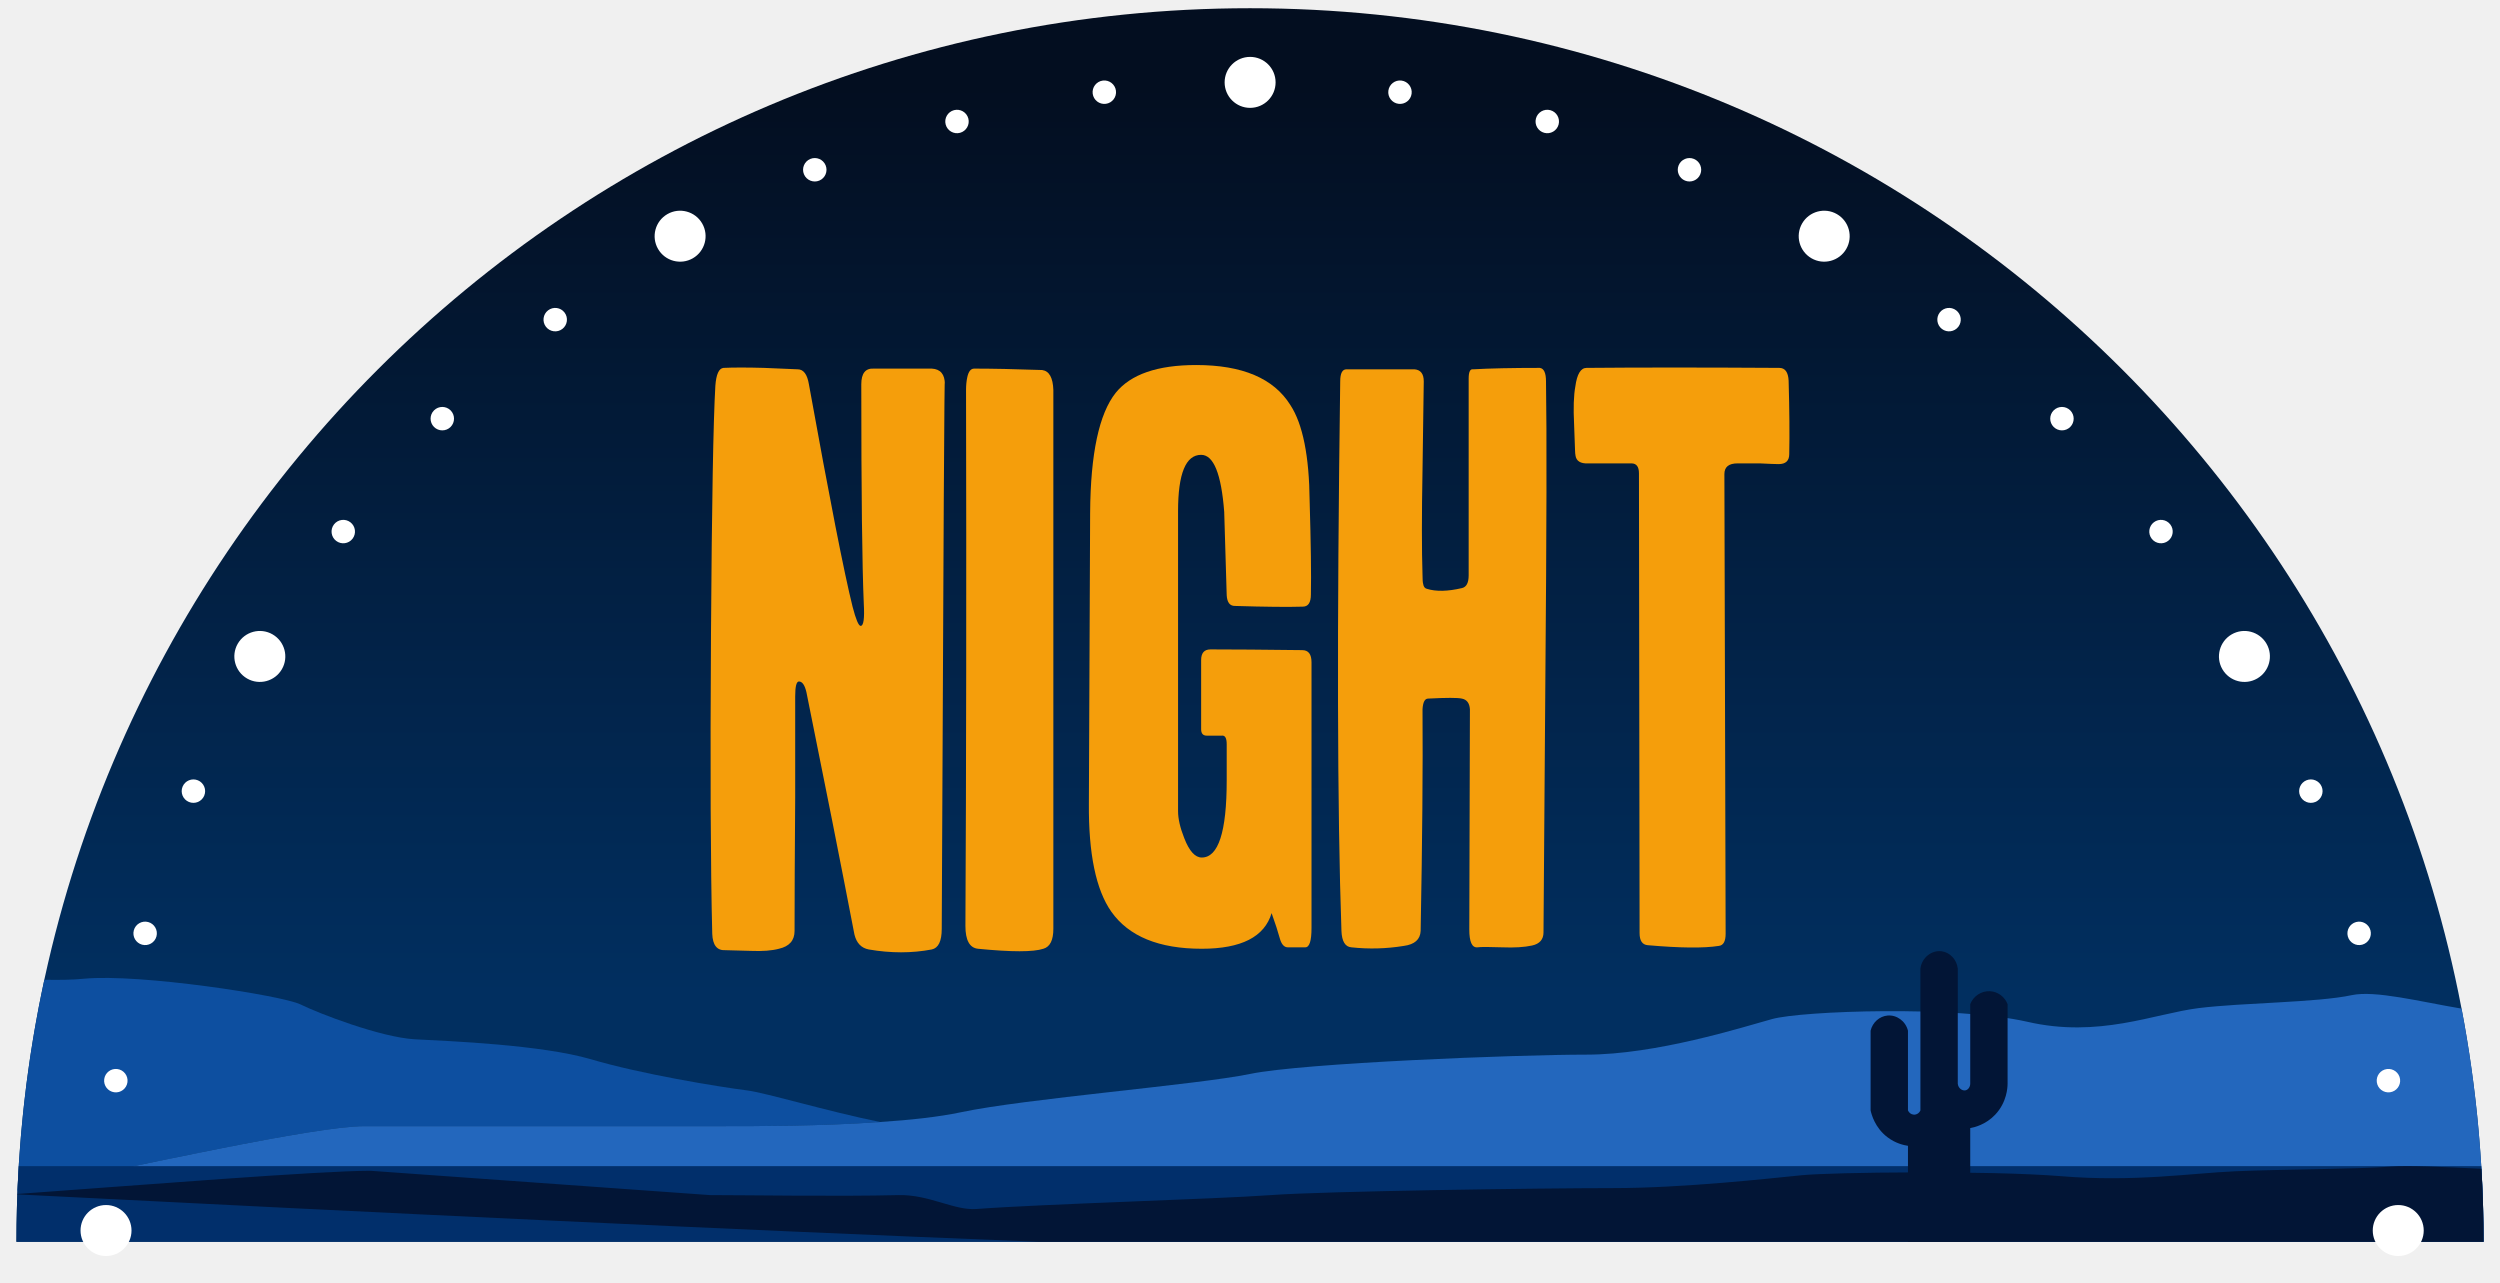
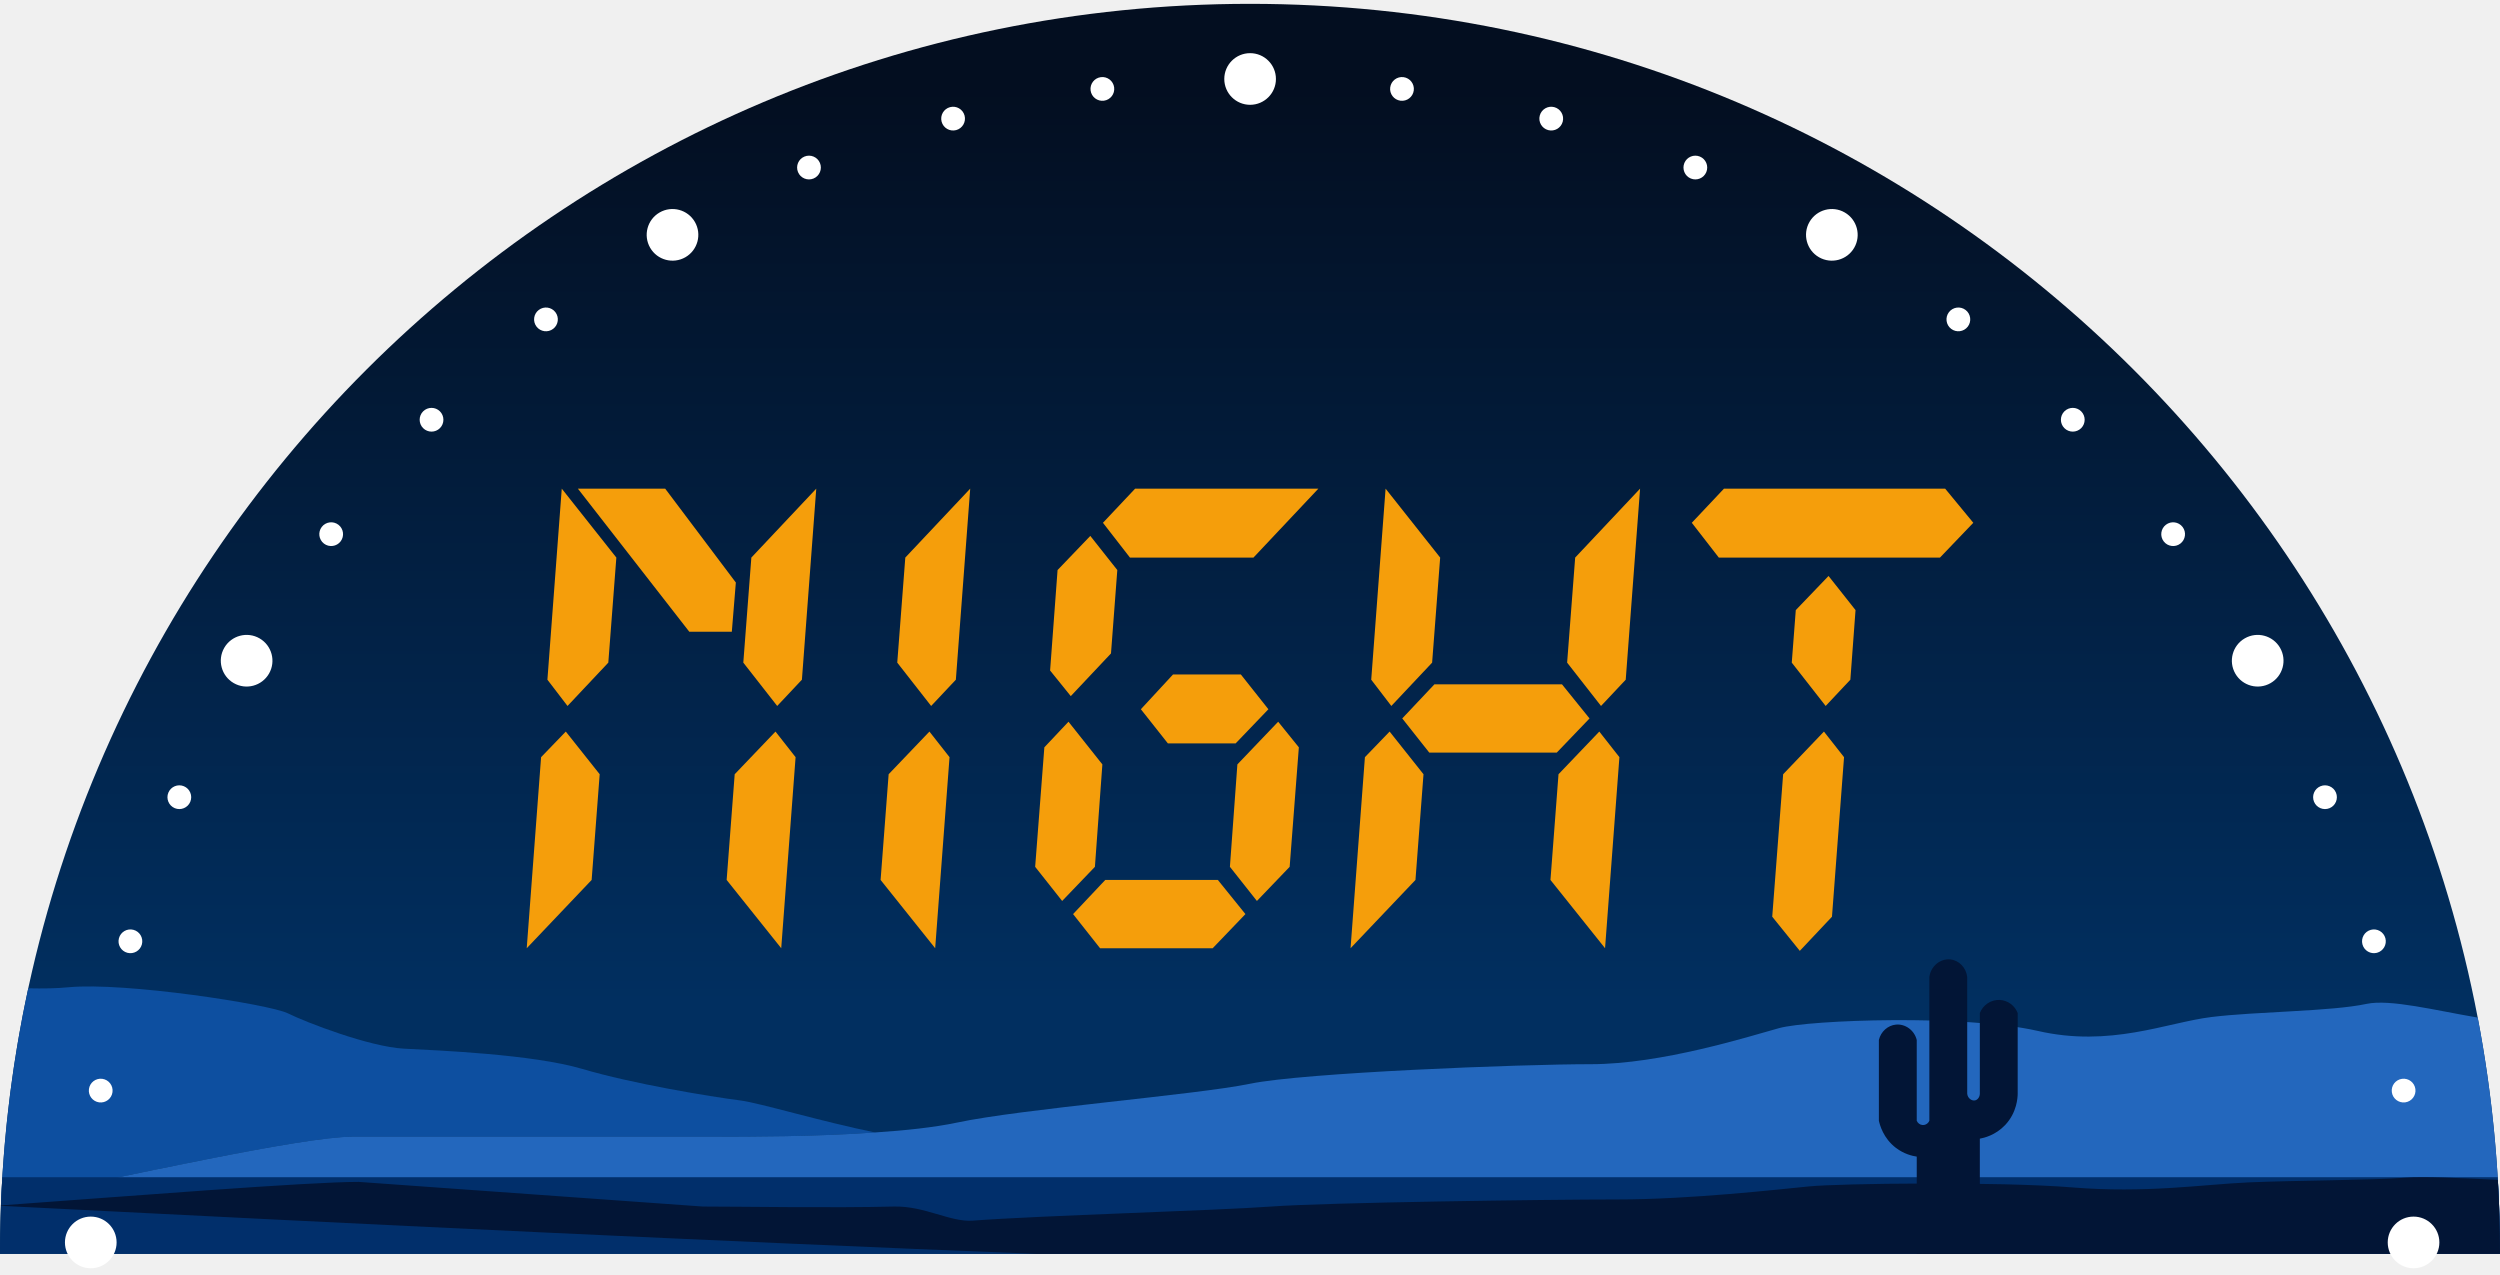
- <svg xmlns="http://www.w3.org/2000/svg" width="304" height="156" viewBox="0 0 304 156" fill="none">
-   <path fill-rule="evenodd" clip-rule="evenodd" d="M302 151C302 68.157 234.843 1 152 1C69.158 1 2 68.157 2 151H302Z" fill="url(#paint0_linear_678_3459)" />
-   <path fill-rule="evenodd" clip-rule="evenodd" d="M5.391 119.138C7.186 119.176 8.811 119.151 10.211 119.013C16.979 118.372 34.279 121.041 36.535 122.135C38.791 123.255 46.302 126.138 50.43 126.377C54.58 126.592 65.859 127.045 71.859 128.806C77.881 130.595 87.287 132.142 90.851 132.596C93.152 132.889 100.572 135.131 107.024 136.439C99.919 136.946 92.046 136.946 87.761 136.946H44.317C38.241 136.946 17.105 141.708 2.129 144.729C2.489 135.985 3.597 127.434 5.391 119.138Z" fill="#0D4FA0" />
-   <path fill-rule="evenodd" clip-rule="evenodd" d="M2.13 144.726C17.107 141.705 38.24 136.943 44.315 136.943H87.759C92.045 136.943 99.917 136.943 107.023 136.436C110.676 136.197 114.127 135.822 116.789 135.262C124.684 133.581 145.548 131.927 152 130.592C158.451 129.257 184.459 128.244 192.917 128.244C201.376 128.244 211.819 124.934 215.474 123.921C219.128 122.906 237.759 122.266 246.489 124.241C255.218 126.269 261.984 123.253 267.354 122.586C272.722 121.919 281.744 121.919 285.963 121.012C288.802 120.401 294.205 121.785 299.326 122.65C301.082 131.83 302.001 141.307 302.001 151H132.295C92.331 149.587 49.264 147.571 2.125 144.841C2.127 144.802 2.129 144.764 2.13 144.726Z" fill="#2367BD" />
-   <path fill-rule="evenodd" clip-rule="evenodd" d="M2.278 141.8H301.723C301.907 144.843 302 147.911 302 151H2C2 147.911 2.094 144.843 2.278 141.8Z" fill="#012F6B" />
-   <path fill-rule="evenodd" clip-rule="evenodd" d="M2.111 145.186C17.342 144.092 38.853 142.366 45.035 142.366L86.344 145.324C90.702 145.324 102.04 145.507 109.265 145.324C112.981 145.237 116.027 147.218 118.733 147.015C126.761 146.406 147.979 145.807 154.54 145.324C161.1 144.841 187.547 144.473 196.149 144.473C204.75 144.473 215.37 143.275 219.086 142.908C222.802 142.541 241.748 142.309 250.625 143.024C259.502 143.758 266.383 142.667 271.843 142.425C277.302 142.183 286.477 142.183 290.766 141.855C292.742 141.704 297.128 141.891 301.742 142.124C301.913 145.061 302 148.02 302 151H126.291C87.902 149.487 46.763 147.507 2.109 145.238C2.11 145.221 2.11 145.203 2.111 145.186Z" fill="#021536" />
-   <path d="M114.895 46.728C114.844 43.724 114.718 65.795 114.516 112.942C114.516 114.444 114.111 115.282 113.302 115.455C110.876 115.917 108.323 115.917 105.643 115.455C104.733 115.282 104.152 114.675 103.899 113.635C102.231 104.968 100.284 95.146 98.06 84.168C97.858 83.302 97.554 82.868 97.15 82.868C96.847 82.868 96.695 83.475 96.695 84.688V96.995C96.644 103.928 96.619 109.33 96.619 113.202C96.619 114.357 95.987 115.079 94.723 115.368C93.864 115.599 92.726 115.686 91.311 115.628C89.491 115.57 88.454 115.542 88.202 115.542C87.191 115.599 86.66 114.935 86.609 113.548C86.407 105.459 86.356 93.268 86.457 76.975C86.559 61.202 86.736 51.177 86.988 46.902C87.089 45.515 87.418 44.793 87.974 44.735C89.187 44.677 90.831 44.677 92.903 44.735C95.431 44.85 96.796 44.908 96.998 44.908C97.706 44.908 98.161 45.515 98.363 46.728C100.891 60.71 102.66 69.724 103.672 73.768C104.076 75.328 104.405 76.108 104.657 76.108C105.011 76.108 105.138 75.213 105.037 73.422C104.834 68.742 104.733 59.844 104.733 46.728C104.733 45.399 105.239 44.764 106.25 44.822H113.302C114.364 44.879 114.895 45.515 114.895 46.728Z" fill="#F59E0B" />
-   <path d="M128.088 112.942C128.088 114.328 127.683 115.137 126.874 115.368C125.661 115.773 123.007 115.773 118.912 115.368C117.901 115.253 117.395 114.328 117.395 112.595C117.496 93.066 117.522 71.342 117.471 47.422C117.471 46.844 117.522 46.324 117.623 45.862C117.774 45.168 118.052 44.822 118.457 44.822C120.631 44.822 123.386 44.879 126.723 44.995C127.582 45.11 128.037 45.919 128.088 47.422V112.942Z" fill="#F59E0B" />
-   <path d="M159.48 112.855C159.48 114.415 159.228 115.195 158.722 115.195H156.599C156.144 115.195 155.815 114.819 155.613 114.068C155.411 113.317 155.082 112.306 154.627 111.035C153.768 113.924 150.937 115.368 146.134 115.368C140.927 115.368 137.261 113.866 135.138 110.862C133.268 108.204 132.358 103.813 132.408 97.688L132.56 62.328C132.61 55.164 133.647 50.31 135.669 47.768C137.489 45.515 140.75 44.388 145.451 44.388C151.063 44.388 154.88 46.006 156.902 49.242C158.419 51.553 159.202 55.453 159.253 60.942C159.405 66.084 159.455 69.868 159.405 72.295C159.405 73.277 159.076 73.768 158.419 73.768C156.649 73.826 153.894 73.797 150.153 73.682C149.546 73.682 149.218 73.248 149.167 72.382C149.066 68.973 148.965 65.593 148.864 62.242C148.51 57.619 147.575 55.308 146.058 55.308C144.188 55.308 143.252 57.59 143.252 62.155V98.642C143.252 99.566 143.505 100.664 144.011 101.935C144.617 103.495 145.325 104.275 146.134 104.275C148.156 104.275 149.167 101.155 149.167 94.915V90.495C149.167 89.744 148.965 89.397 148.561 89.455H146.741C146.286 89.455 146.058 89.195 146.058 88.675V80.268C146.058 79.402 146.437 78.968 147.196 78.968C149.875 78.968 153.591 78.997 158.343 79.055C159.101 79.055 159.48 79.546 159.48 80.528V112.855Z" fill="#F59E0B" />
-   <path d="M187.994 46.382C188.095 52.448 188.069 64.437 187.918 82.348C187.766 101.415 187.69 111.757 187.69 113.375C187.69 114.242 187.223 114.776 186.287 114.978C185.352 115.18 184.151 115.253 182.685 115.195C181.068 115.137 180.056 115.137 179.652 115.195C178.995 115.253 178.666 114.53 178.666 113.028L178.742 86.248C178.691 85.497 178.363 85.064 177.756 84.948C177.251 84.833 175.886 84.833 173.661 84.948C173.257 84.948 173.029 85.382 172.979 86.248C173.029 93.355 172.953 102.339 172.751 113.202C172.701 114.242 172.018 114.848 170.704 115.022C168.58 115.368 166.457 115.426 164.334 115.195C163.575 115.137 163.171 114.473 163.12 113.202C162.615 98.699 162.564 76.426 162.969 46.382C162.969 45.399 163.222 44.908 163.727 44.908H171.993C172.751 44.966 173.13 45.457 173.13 46.382C173.13 46.324 173.08 49.906 172.979 57.128C172.878 62.617 172.878 66.893 172.979 69.955C172.979 70.475 173.004 70.822 173.055 70.995C173.105 71.342 173.257 71.544 173.51 71.602C174.622 71.948 176.037 71.919 177.756 71.515C178.312 71.399 178.59 70.879 178.59 69.955V46.035C178.59 45.226 178.767 44.85 179.121 44.908C181.194 44.793 183.899 44.735 187.235 44.735C187.741 44.793 187.994 45.342 187.994 46.382Z" fill="#F59E0B" />
-   <path d="M217.572 55.222C217.572 56.03 217.143 56.435 216.283 56.435C215.929 56.435 215.171 56.406 214.008 56.348H211.278C210.217 56.348 209.686 56.782 209.686 57.648L209.837 113.548C209.837 114.473 209.559 114.964 209.003 115.022C207.183 115.31 204.302 115.282 200.358 114.935C199.701 114.877 199.373 114.386 199.373 113.462L199.297 57.562C199.297 56.753 198.993 56.348 198.387 56.348H192.775C191.966 56.29 191.562 55.886 191.562 55.135C191.562 55.77 191.511 54.586 191.41 51.582C191.309 49.617 191.36 48.086 191.562 46.988C191.764 45.486 192.219 44.735 192.927 44.735C199.196 44.677 207.006 44.677 216.359 44.735C217.067 44.735 217.446 45.255 217.497 46.295C217.598 49.877 217.623 52.853 217.572 55.222Z" fill="#F59E0B" />
-   <path fill-rule="evenodd" clip-rule="evenodd" d="M232.008 151V139.332C231.48 139.252 230.488 139.026 229.516 138.287C227.985 137.125 227.57 135.504 227.465 135.023V125.331C227.703 124.323 228.54 123.581 229.516 123.49C230.635 123.386 231.72 124.16 232.008 125.331V135.023C232.126 135.311 232.388 135.511 232.686 135.539C233.036 135.573 233.379 135.365 233.523 135.023V117.791C233.682 116.455 234.873 115.53 236.068 115.669C237.09 115.788 237.949 116.666 238.066 117.791V131.791C238.125 132.348 238.631 132.68 239.028 132.58C239.328 132.504 239.569 132.181 239.58 131.791V122.099C239.973 121.106 240.951 120.474 241.987 120.531C242.931 120.583 243.769 121.198 244.122 122.099V131.791C244.117 132.221 244.046 134.03 242.621 135.539C241.458 136.772 240.067 137.089 239.58 137.177V151H232.008Z" fill="#021536" />
-   <path d="M152.013 13.116C153.725 13.116 155.112 11.729 155.112 10.017C155.112 8.305 153.725 6.918 152.013 6.918C150.302 6.918 148.914 8.305 148.914 10.017C148.914 11.729 150.302 13.116 152.013 13.116Z" fill="white" />
-   <path fill-rule="evenodd" clip-rule="evenodd" d="M170.424 9.798C171.204 9.901 171.754 10.617 171.652 11.397C171.549 12.177 170.832 12.727 170.052 12.624C169.272 12.522 168.722 11.805 168.825 11.025C168.928 10.245 169.644 9.695 170.424 9.798Z" fill="white" />
-   <path fill-rule="evenodd" clip-rule="evenodd" d="M134.099 9.798C133.319 9.901 132.769 10.617 132.872 11.397C132.975 12.177 133.691 12.727 134.471 12.624C135.251 12.522 135.801 11.805 135.698 11.025C135.596 10.245 134.879 9.695 134.099 9.798Z" fill="white" />
-   <path fill-rule="evenodd" clip-rule="evenodd" d="M205.987 19.327C206.714 19.628 207.059 20.463 206.758 21.19C206.457 21.917 205.623 22.262 204.896 21.961C204.169 21.66 203.823 20.826 204.124 20.099C204.425 19.372 205.26 19.026 205.987 19.327Z" fill="white" />
-   <path fill-rule="evenodd" clip-rule="evenodd" d="M98.533 19.327C97.806 19.628 97.46 20.463 97.761 21.19C98.062 21.917 98.897 22.262 99.624 21.961C100.351 21.66 100.696 20.826 100.395 20.099C100.094 19.372 99.26 19.026 98.533 19.327Z" fill="white" />
-   <path fill-rule="evenodd" clip-rule="evenodd" d="M237.872 37.737C238.496 38.216 238.614 39.111 238.135 39.735C237.656 40.36 236.76 40.478 236.136 39.999C235.512 39.52 235.394 38.624 235.873 38C236.352 37.376 237.248 37.258 237.872 37.737Z" fill="white" />
-   <path fill-rule="evenodd" clip-rule="evenodd" d="M66.648 37.737C66.023 38.216 65.906 39.111 66.384 39.735C66.863 40.36 67.759 40.478 68.383 39.999C69.007 39.52 69.125 38.624 68.646 38C68.167 37.376 67.272 37.258 66.648 37.737Z" fill="white" />
-   <path fill-rule="evenodd" clip-rule="evenodd" d="M263.908 63.772C264.387 64.396 264.269 65.291 263.645 65.77C263.021 66.249 262.125 66.131 261.646 65.507C261.167 64.883 261.285 63.988 261.909 63.509C262.533 63.03 263.429 63.148 263.908 63.772Z" fill="white" />
-   <path fill-rule="evenodd" clip-rule="evenodd" d="M40.611 63.772C40.132 64.396 40.25 65.291 40.874 65.77C41.498 66.249 42.394 66.131 42.872 65.507C43.351 64.883 43.234 63.988 42.609 63.509C41.985 63.03 41.09 63.148 40.611 63.772Z" fill="white" />
-   <path fill-rule="evenodd" clip-rule="evenodd" d="M188.518 13.397C189.278 13.601 189.729 14.383 189.526 15.143C189.322 15.903 188.54 16.355 187.78 16.151C187.02 15.947 186.568 15.165 186.772 14.405C186.976 13.645 187.758 13.193 188.518 13.397Z" fill="white" />
-   <path fill-rule="evenodd" clip-rule="evenodd" d="M116.002 13.397C115.242 13.601 114.79 14.383 114.994 15.143C115.197 15.903 115.98 16.355 116.74 16.151C117.499 15.947 117.951 15.165 117.748 14.405C117.544 13.645 116.762 13.193 116.002 13.397Z" fill="white" />
-   <path fill-rule="evenodd" clip-rule="evenodd" d="M223.372 26.038C224.853 26.893 225.362 28.79 224.506 30.271C223.651 31.753 221.754 32.261 220.273 31.406C218.791 30.55 218.283 28.653 219.138 27.172C219.994 25.691 221.891 25.182 223.372 26.038Z" fill="white" />
-   <path fill-rule="evenodd" clip-rule="evenodd" d="M81.151 26.038C79.67 26.893 79.162 28.79 80.017 30.271C80.872 31.753 82.769 32.261 84.251 31.406C85.732 30.55 86.24 28.653 85.385 27.172C84.53 25.691 82.633 25.182 81.151 26.038Z" fill="white" />
-   <path fill-rule="evenodd" clip-rule="evenodd" d="M251.742 49.901C252.298 50.457 252.298 51.361 251.742 51.917C251.185 52.473 250.282 52.473 249.726 51.917C249.169 51.361 249.169 50.457 249.726 49.901C250.282 49.345 251.185 49.345 251.742 49.901Z" fill="white" />
-   <path fill-rule="evenodd" clip-rule="evenodd" d="M52.776 49.901C52.22 50.457 52.22 51.361 52.776 51.917C53.332 52.473 54.236 52.473 54.792 51.917C55.348 51.361 55.348 50.457 54.792 49.901C54.236 49.345 53.332 49.345 52.776 49.901Z" fill="white" />
-   <path fill-rule="evenodd" clip-rule="evenodd" d="M275.607 78.275C276.462 79.756 275.954 81.653 274.473 82.508C272.991 83.364 271.094 82.855 270.239 81.374C269.384 79.893 269.892 77.995 271.373 77.14C272.855 76.285 274.752 76.793 275.607 78.275Z" fill="white" />
-   <path fill-rule="evenodd" clip-rule="evenodd" d="M28.911 78.275C28.056 79.756 28.564 81.653 30.046 82.508C31.527 83.364 33.424 82.855 34.28 81.374C35.135 79.893 34.627 77.995 33.145 77.14C31.664 76.285 29.767 76.793 28.911 78.275Z" fill="white" />
-   <path fill-rule="evenodd" clip-rule="evenodd" d="M282.317 95.658C282.618 96.385 282.273 97.219 281.546 97.52C280.819 97.821 279.984 97.476 279.683 96.749C279.382 96.022 279.728 95.188 280.455 94.886C281.182 94.585 282.016 94.931 282.317 95.658Z" fill="white" />
-   <path fill-rule="evenodd" clip-rule="evenodd" d="M22.202 95.658C21.901 96.385 22.247 97.219 22.974 97.52C23.701 97.821 24.535 97.476 24.836 96.749C25.137 96.022 24.792 95.188 24.065 94.886C23.338 94.585 22.503 94.931 22.202 95.658Z" fill="white" />
-   <path fill-rule="evenodd" clip-rule="evenodd" d="M288.248 113.128C288.451 113.888 287.999 114.67 287.24 114.874C286.48 115.077 285.697 114.626 285.494 113.866C285.29 113.106 285.742 112.323 286.502 112.12C287.262 111.916 288.044 112.368 288.248 113.128Z" fill="white" />
-   <path fill-rule="evenodd" clip-rule="evenodd" d="M16.272 113.128C16.068 113.888 16.52 114.67 17.28 114.874C18.04 115.077 18.822 114.626 19.026 113.866C19.229 113.106 18.778 112.323 18.018 112.12C17.258 111.916 16.476 112.368 16.272 113.128Z" fill="white" />
-   <path fill-rule="evenodd" clip-rule="evenodd" d="M291.847 131.222C291.949 132.002 291.4 132.719 290.62 132.822C289.84 132.924 289.123 132.374 289.02 131.594C288.917 130.814 289.467 130.098 290.247 129.995C291.027 129.892 291.744 130.442 291.847 131.222Z" fill="white" />
-   <path fill-rule="evenodd" clip-rule="evenodd" d="M12.673 131.222C12.57 132.002 13.12 132.719 13.9 132.822C14.68 132.924 15.397 132.374 15.499 131.594C15.602 130.814 15.052 130.098 14.272 129.995C13.492 129.892 12.775 130.442 12.673 131.222Z" fill="white" />
-   <path fill-rule="evenodd" clip-rule="evenodd" d="M294.725 149.632C294.725 151.342 293.336 152.731 291.626 152.731C289.915 152.731 288.527 151.342 288.527 149.632C288.527 147.921 289.915 146.532 291.626 146.532C293.336 146.532 294.725 147.921 294.725 149.632Z" fill="white" />
-   <path fill-rule="evenodd" clip-rule="evenodd" d="M9.793 149.632C9.793 151.342 11.182 152.731 12.893 152.731C14.603 152.731 15.992 151.342 15.992 149.632C15.992 147.921 14.603 146.532 12.893 146.532C11.182 146.532 9.793 147.921 9.793 149.632Z" fill="white" />
+ <svg xmlns="http://www.w3.org/2000/svg" width="300" height="153" viewBox="0 0 300 153" fill="none">
+   <path fill-rule="evenodd" clip-rule="evenodd" d="M300 150.461C300 67.618 232.843 0.461 150 0.461C67.158 0.461 0 67.618 0 150.461H300Z" fill="url(#paint0_linear_1114_461)" />
+   <path fill-rule="evenodd" clip-rule="evenodd" d="M3.391 118.598C5.186 118.636 6.811 118.611 8.211 118.473C14.979 117.832 32.279 120.501 34.535 121.595C36.791 122.715 44.302 125.598 48.43 125.837C52.58 126.052 63.859 126.505 69.859 128.266C75.881 130.055 85.287 131.602 88.851 132.056C91.152 132.349 98.572 134.591 105.024 135.899C97.919 136.406 90.046 136.406 85.761 136.406H42.317C36.241 136.406 15.105 141.168 0.129 144.189C0.489 135.445 1.597 126.894 3.391 118.598Z" fill="#0D4FA0" />
+   <path fill-rule="evenodd" clip-rule="evenodd" d="M0.13 144.185C15.107 141.164 36.24 136.402 42.315 136.402H85.759C90.045 136.402 97.917 136.402 105.023 135.895C108.676 135.656 112.127 135.281 114.789 134.721C122.684 133.04 143.548 131.386 150 130.051C156.451 128.716 182.459 127.703 190.917 127.703C199.376 127.703 209.819 124.393 213.474 123.38C217.128 122.365 235.759 121.725 244.489 123.7C253.218 125.728 259.984 122.712 265.354 122.045C270.722 121.378 279.744 121.378 283.963 120.471C286.802 119.86 292.205 121.244 297.326 122.109C299.082 131.289 300.001 140.766 300.001 150.459H130.295C90.331 149.046 47.264 147.03 0.125 144.3C0.127 144.261 0.129 144.223 0.13 144.185Z" fill="#2367BD" />
+   <path fill-rule="evenodd" clip-rule="evenodd" d="M0.278 141.262H299.723C299.907 144.305 300 147.373 300 150.462H0C0 147.373 0.094 144.305 0.278 141.262Z" fill="#012F6B" />
+   <path fill-rule="evenodd" clip-rule="evenodd" d="M0.111 144.647C15.342 143.553 36.853 141.827 43.035 141.827L84.344 144.785C88.702 144.785 100.04 144.968 107.265 144.785C110.981 144.698 114.027 146.679 116.733 146.476C124.761 145.867 145.979 145.268 152.54 144.785C159.1 144.302 185.547 143.934 194.149 143.934C202.75 143.934 213.37 142.736 217.086 142.369C220.802 142.002 239.748 141.77 248.625 142.485C257.502 143.219 264.383 142.128 269.843 141.886C275.302 141.644 284.477 141.644 288.766 141.316C290.742 141.165 295.128 141.352 299.742 141.585C299.913 144.522 300 147.481 300 150.461H124.291C85.902 148.948 44.763 146.968 0.109 144.699C0.11 144.682 0.11 144.664 0.111 144.647Z" fill="#021536" />
+   <path d="M71.962 92.909L70.997 105.594L63.207 113.788L64.931 90.861L67.895 87.788L71.962 92.909ZM65.689 81.564L67.412 58.637L73.962 66.909L72.997 79.516L68.102 84.716L65.689 81.564ZM95.471 90.861L93.747 113.788L87.198 105.594L88.163 92.909L93.058 87.788L95.471 90.861ZM89.197 79.516L90.162 66.909L97.952 58.637L96.229 81.564L93.265 84.716L89.197 79.516ZM69.343 58.637H79.821L88.301 69.903L87.818 75.812H82.717L69.343 58.637Z" fill="#F59E0B" />
+   <path d="M113.944 90.861L112.221 113.788L105.672 105.594L106.637 92.909L111.531 87.788L113.944 90.861ZM107.671 79.516L108.636 66.909L116.426 58.637L114.703 81.564L111.738 84.716L107.671 79.516Z" fill="#F59E0B" />
+   <path d="M158.206 58.637L150.416 66.909H135.594L132.354 62.734L136.215 58.637H158.206ZM152.208 85.109L148.279 89.206H140.144L136.904 85.109L140.764 80.934H148.899L152.208 85.109ZM133.319 78.412L128.493 83.534L126.012 80.461L126.908 68.406L130.837 64.309L134.077 68.406L133.319 78.412ZM131.389 104.019L127.459 108.116L124.219 104.019L125.322 89.679L128.218 86.606L132.285 91.728L131.389 104.019ZM145.521 113.788L149.451 109.691L146.142 105.594H132.63L128.769 109.691L132.009 113.788H145.521ZM154.759 104.019L150.83 108.116L147.589 104.019L148.486 91.728L153.38 86.606L155.862 89.679L154.759 104.019Z" fill="#F59E0B" />
+   <path d="M170.821 92.909L169.856 105.594L162.066 113.788L163.789 90.861L166.753 87.788L170.821 92.909ZM164.547 81.564L166.271 58.637L172.82 66.909L171.855 79.516L166.96 84.716L164.547 81.564ZM194.329 90.861L192.606 113.788L186.056 105.594L187.021 92.909L191.916 87.788L194.329 90.861ZM188.056 79.516L189.021 66.909L196.811 58.637L195.087 81.564L192.123 84.716L188.056 79.516ZM187.435 82.116L190.744 86.213L186.815 90.309H171.51L168.27 86.213L172.131 82.116H187.435Z" fill="#F59E0B" />
+   <path d="M219.837 110.006L215.977 114.103L212.668 110.006L213.978 92.909L218.872 87.788L221.285 90.861L219.837 110.006ZM222.043 81.564L219.079 84.716L215.012 79.516L215.494 73.212L219.424 69.116L222.664 73.212L222.043 81.564ZM236.796 62.734L232.798 66.909H206.256L203.016 62.734L206.877 58.637H233.418L236.796 62.734Z" fill="#F59E0B" />
+   <path fill-rule="evenodd" clip-rule="evenodd" d="M230.008 150.462V138.794C229.48 138.714 228.488 138.488 227.516 137.749C225.985 136.587 225.57 134.966 225.465 134.485V124.793C225.703 123.785 226.54 123.043 227.516 122.952C228.635 122.848 229.72 123.622 230.008 124.793V134.485C230.126 134.773 230.388 134.973 230.686 135.001C231.036 135.035 231.379 134.827 231.523 134.485V117.253C231.682 115.917 232.873 114.992 234.068 115.131C235.09 115.25 235.949 116.128 236.066 117.253V131.253C236.125 131.81 236.631 132.142 237.028 132.042C237.328 131.966 237.569 131.643 237.58 131.253V121.561C237.973 120.568 238.951 119.936 239.987 119.993C240.931 120.045 241.769 120.66 242.122 121.561V131.253C242.117 131.683 242.046 133.492 240.621 135.001C239.458 136.234 238.067 136.551 237.58 136.639V150.462H230.008Z" fill="#021536" />
+   <path d="M150.013 12.577C151.725 12.577 153.112 11.189 153.112 9.478C153.112 7.766 151.725 6.379 150.013 6.379C148.302 6.379 146.914 7.766 146.914 9.478C146.914 11.189 148.302 12.577 150.013 12.577Z" fill="white" />
+   <path fill-rule="evenodd" clip-rule="evenodd" d="M168.424 9.258C169.204 9.361 169.754 10.078 169.652 10.857C169.549 11.637 168.832 12.188 168.052 12.085C167.272 11.982 166.722 11.265 166.825 10.486C166.928 9.706 167.644 9.155 168.424 9.258Z" fill="white" />
+   <path fill-rule="evenodd" clip-rule="evenodd" d="M132.099 9.258C131.319 9.361 130.769 10.078 130.872 10.857C130.975 11.637 131.691 12.188 132.471 12.085C133.251 11.982 133.801 11.265 133.698 10.486C133.596 9.706 132.879 9.155 132.099 9.258Z" fill="white" />
+   <path fill-rule="evenodd" clip-rule="evenodd" d="M203.987 18.788C204.714 19.089 205.059 19.924 204.758 20.651C204.457 21.378 203.623 21.723 202.896 21.422C202.169 21.121 201.823 20.287 202.124 19.56C202.425 18.833 203.26 18.487 203.987 18.788Z" fill="white" />
+   <path fill-rule="evenodd" clip-rule="evenodd" d="M96.533 18.788C95.806 19.089 95.46 19.924 95.761 20.651C96.062 21.378 96.897 21.723 97.624 21.422C98.351 21.121 98.696 20.287 98.395 19.56C98.094 18.833 97.26 18.487 96.533 18.788Z" fill="white" />
+   <path fill-rule="evenodd" clip-rule="evenodd" d="M235.872 37.197C236.496 37.676 236.614 38.571 236.135 39.195C235.656 39.82 234.76 39.938 234.136 39.459C233.512 38.98 233.394 38.084 233.873 37.46C234.352 36.836 235.248 36.718 235.872 37.197Z" fill="white" />
+   <path fill-rule="evenodd" clip-rule="evenodd" d="M64.648 37.197C64.023 37.676 63.906 38.571 64.384 39.195C64.863 39.82 65.759 39.938 66.383 39.459C67.007 38.98 67.125 38.084 66.646 37.46C66.167 36.836 65.272 36.718 64.648 37.197Z" fill="white" />
+   <path fill-rule="evenodd" clip-rule="evenodd" d="M261.908 63.233C262.387 63.857 262.269 64.752 261.645 65.231C261.021 65.71 260.125 65.592 259.646 64.968C259.167 64.344 259.285 63.449 259.909 62.97C260.533 62.491 261.429 62.609 261.908 63.233Z" fill="white" />
+   <path fill-rule="evenodd" clip-rule="evenodd" d="M38.611 63.233C38.132 63.857 38.25 64.752 38.874 65.231C39.498 65.71 40.394 65.592 40.872 64.968C41.351 64.344 41.234 63.449 40.609 62.97C39.985 62.491 39.09 62.609 38.611 63.233Z" fill="white" />
+   <path fill-rule="evenodd" clip-rule="evenodd" d="M186.518 12.858C187.278 13.062 187.729 13.844 187.526 14.604C187.322 15.364 186.54 15.816 185.78 15.612C185.02 15.408 184.568 14.626 184.772 13.866C184.976 13.106 185.758 12.654 186.518 12.858Z" fill="white" />
+   <path fill-rule="evenodd" clip-rule="evenodd" d="M114.002 12.858C113.242 13.062 112.79 13.844 112.994 14.604C113.197 15.364 113.98 15.816 114.74 15.612C115.499 15.408 115.951 14.626 115.748 13.866C115.544 13.106 114.762 12.654 114.002 12.858Z" fill="white" />
+   <path fill-rule="evenodd" clip-rule="evenodd" d="M221.372 25.498C222.853 26.353 223.362 28.25 222.506 29.731C221.651 31.213 219.754 31.721 218.273 30.866C216.791 30.01 216.283 28.113 217.138 26.632C217.994 25.151 219.891 24.642 221.372 25.498Z" fill="white" />
+   <path fill-rule="evenodd" clip-rule="evenodd" d="M79.151 25.498C77.67 26.353 77.162 28.25 78.017 29.731C78.872 31.213 80.769 31.721 82.251 30.866C83.732 30.01 84.24 28.113 83.385 26.632C82.53 25.151 80.633 24.642 79.151 25.498Z" fill="white" />
+   <path fill-rule="evenodd" clip-rule="evenodd" d="M249.742 49.362C250.298 49.918 250.298 50.822 249.742 51.378C249.185 51.934 248.282 51.934 247.726 51.378C247.169 50.822 247.169 49.918 247.726 49.362C248.282 48.806 249.185 48.806 249.742 49.362Z" fill="white" />
+   <path fill-rule="evenodd" clip-rule="evenodd" d="M50.776 49.362C50.22 49.918 50.22 50.822 50.776 51.378C51.332 51.934 52.236 51.934 52.792 51.378C53.348 50.822 53.348 49.918 52.792 49.362C52.236 48.806 51.332 48.806 50.776 49.362Z" fill="white" />
+   <path fill-rule="evenodd" clip-rule="evenodd" d="M273.607 77.738C274.462 79.219 273.954 81.116 272.473 81.971C270.991 82.827 269.094 82.318 268.239 80.837C267.384 79.356 267.892 77.458 269.373 76.603C270.855 75.748 272.752 76.256 273.607 77.738Z" fill="white" />
+   <path fill-rule="evenodd" clip-rule="evenodd" d="M26.911 77.738C26.056 79.219 26.564 81.116 28.046 81.971C29.527 82.827 31.424 82.318 32.28 80.837C33.135 79.356 32.627 77.458 31.145 76.603C29.664 75.748 27.767 76.256 26.911 77.738Z" fill="white" />
+   <path fill-rule="evenodd" clip-rule="evenodd" d="M280.317 95.119C280.618 95.846 280.273 96.68 279.546 96.981C278.819 97.282 277.984 96.937 277.683 96.21C277.382 95.483 277.728 94.649 278.455 94.347C279.182 94.046 280.016 94.392 280.317 95.119Z" fill="white" />
+   <path fill-rule="evenodd" clip-rule="evenodd" d="M20.202 95.119C19.901 95.846 20.247 96.68 20.974 96.981C21.701 97.282 22.535 96.937 22.836 96.21C23.137 95.483 22.792 94.649 22.065 94.347C21.338 94.046 20.503 94.392 20.202 95.119Z" fill="white" />
+   <path fill-rule="evenodd" clip-rule="evenodd" d="M286.248 112.588C286.451 113.348 285.999 114.13 285.24 114.334C284.48 114.537 283.697 114.086 283.494 113.326C283.29 112.566 283.742 111.783 284.502 111.58C285.262 111.376 286.044 111.828 286.248 112.588Z" fill="white" />
+   <path fill-rule="evenodd" clip-rule="evenodd" d="M14.272 112.588C14.068 113.348 14.52 114.13 15.28 114.334C16.04 114.537 16.822 114.086 17.026 113.326C17.229 112.566 16.778 111.783 16.018 111.58C15.258 111.376 14.476 111.828 14.272 112.588Z" fill="white" />
+   <path fill-rule="evenodd" clip-rule="evenodd" d="M289.847 130.685C289.949 131.465 289.4 132.182 288.62 132.285C287.84 132.387 287.123 131.837 287.02 131.057C286.917 130.277 287.467 129.561 288.247 129.458C289.027 129.355 289.744 129.905 289.847 130.685Z" fill="white" />
+   <path fill-rule="evenodd" clip-rule="evenodd" d="M10.673 130.685C10.57 131.465 11.12 132.182 11.9 132.285C12.68 132.387 13.397 131.837 13.499 131.057C13.602 130.277 13.052 129.561 12.272 129.458C11.492 129.355 10.775 129.905 10.673 130.685Z" fill="white" />
+   <path fill-rule="evenodd" clip-rule="evenodd" d="M292.725 149.092C292.725 150.802 291.336 152.191 289.626 152.191C287.915 152.191 286.527 150.802 286.527 149.092C286.527 147.381 287.915 145.992 289.626 145.992C291.336 145.992 292.725 147.381 292.725 149.092Z" fill="white" />
+   <path fill-rule="evenodd" clip-rule="evenodd" d="M7.793 149.092C7.793 150.802 9.182 152.191 10.893 152.191C12.603 152.191 13.992 150.802 13.992 149.092C13.992 147.381 12.603 145.992 10.893 145.992C9.182 145.992 7.793 147.381 7.793 149.092Z" fill="white" />
  <defs>
-     <linearGradient id="paint0_linear_678_3459" x1="152.203" y1="10.502" x2="152.203" y2="120.861" gradientUnits="userSpaceOnUse">
+     <linearGradient id="paint0_linear_1114_461" x1="150.203" y1="9.963" x2="150.203" y2="120.322" gradientUnits="userSpaceOnUse">
      <stop stop-color="#030E20" />
      <stop offset="1" stop-color="#012F60" />
    </linearGradient>
  </defs>
</svg>
